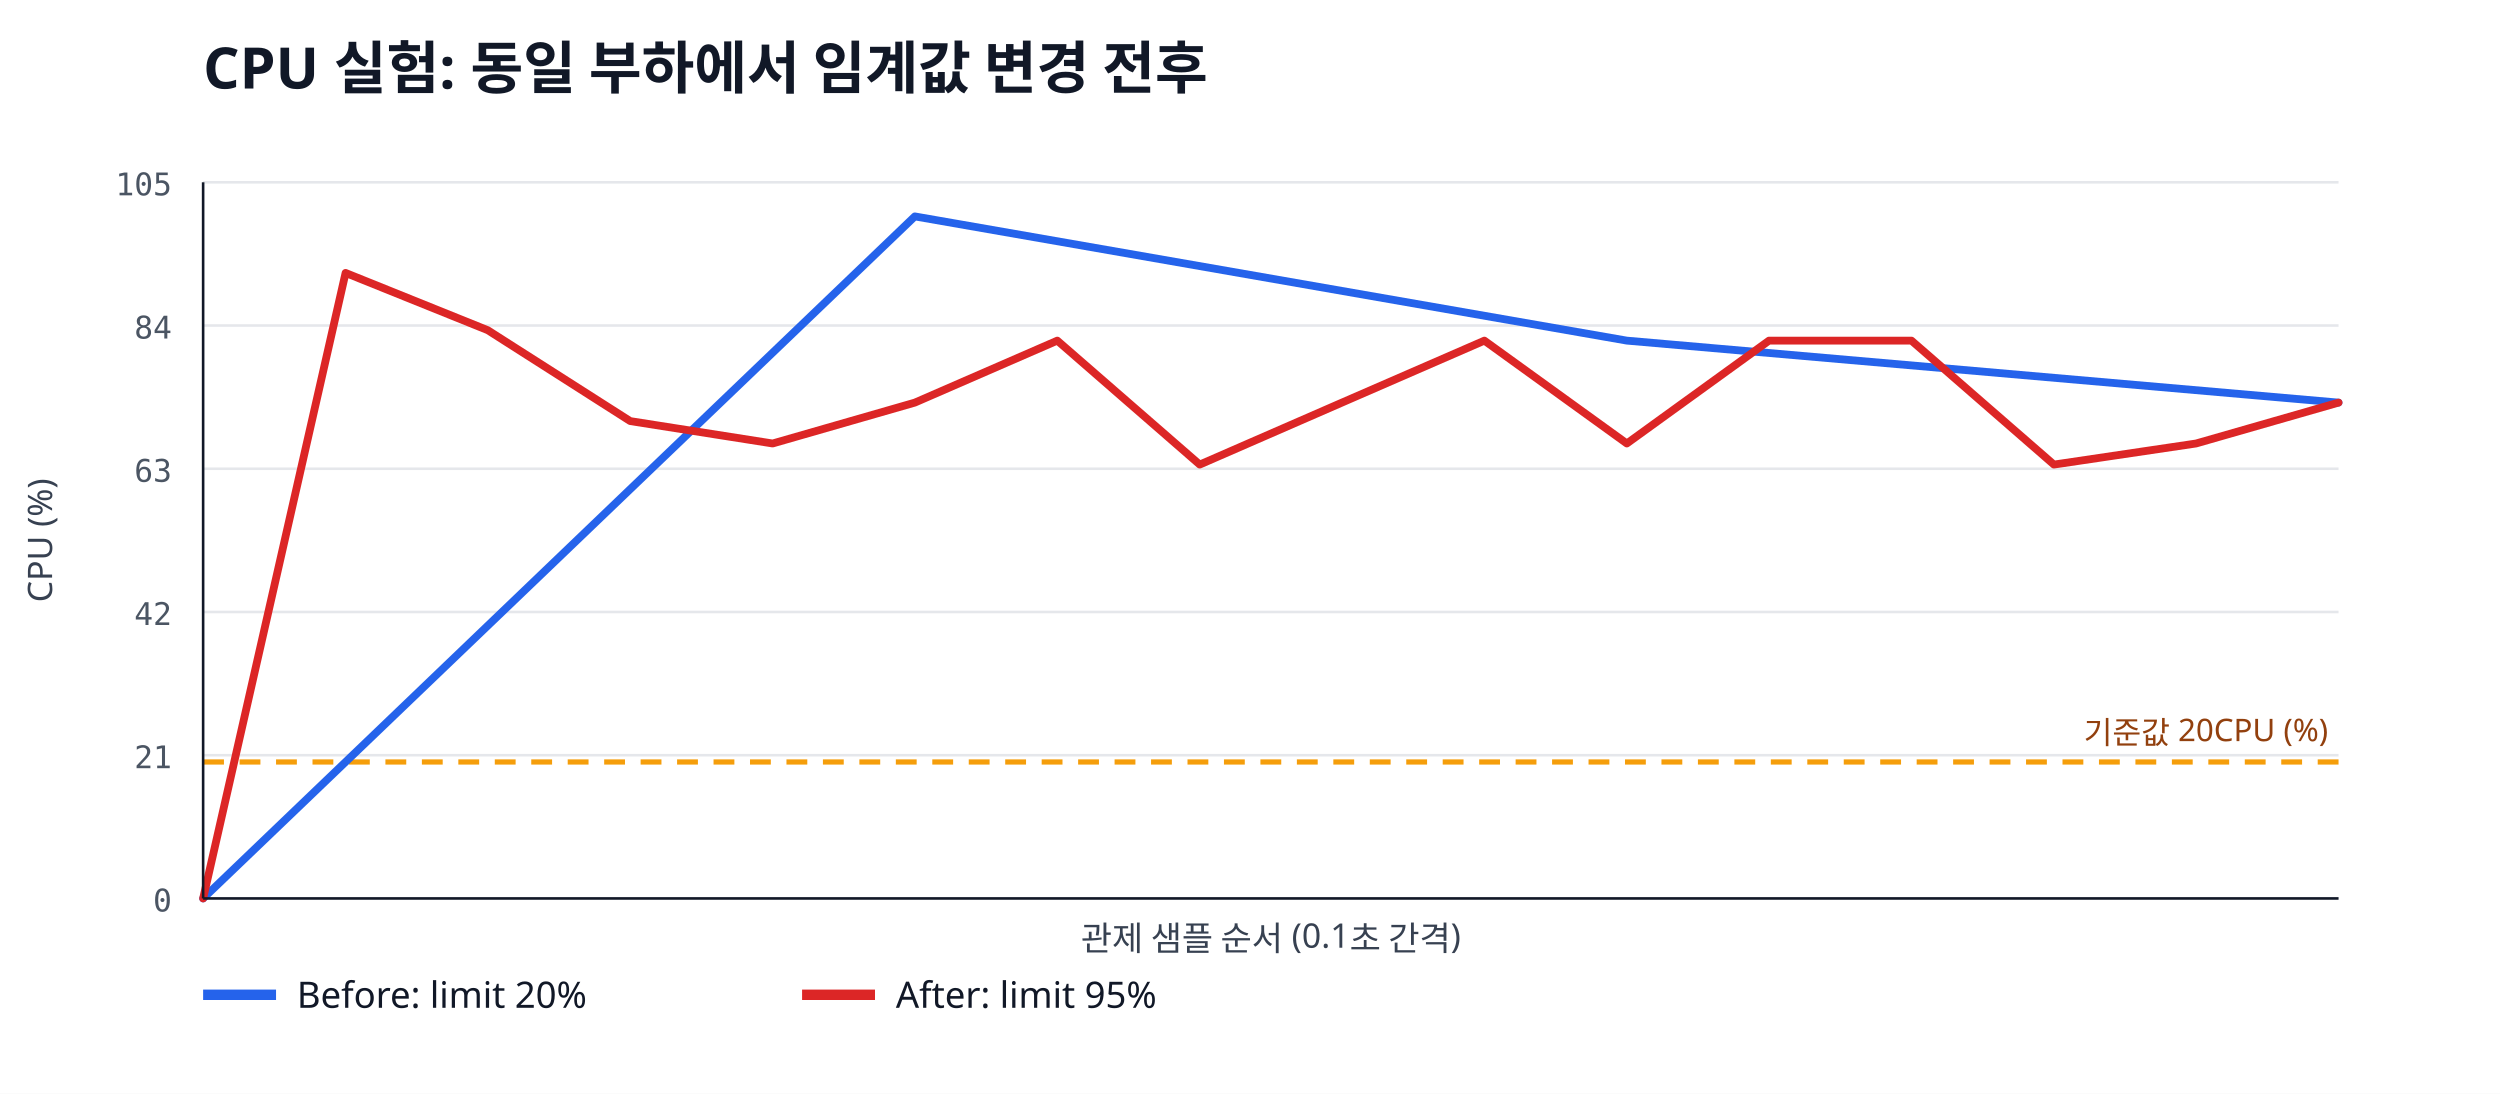
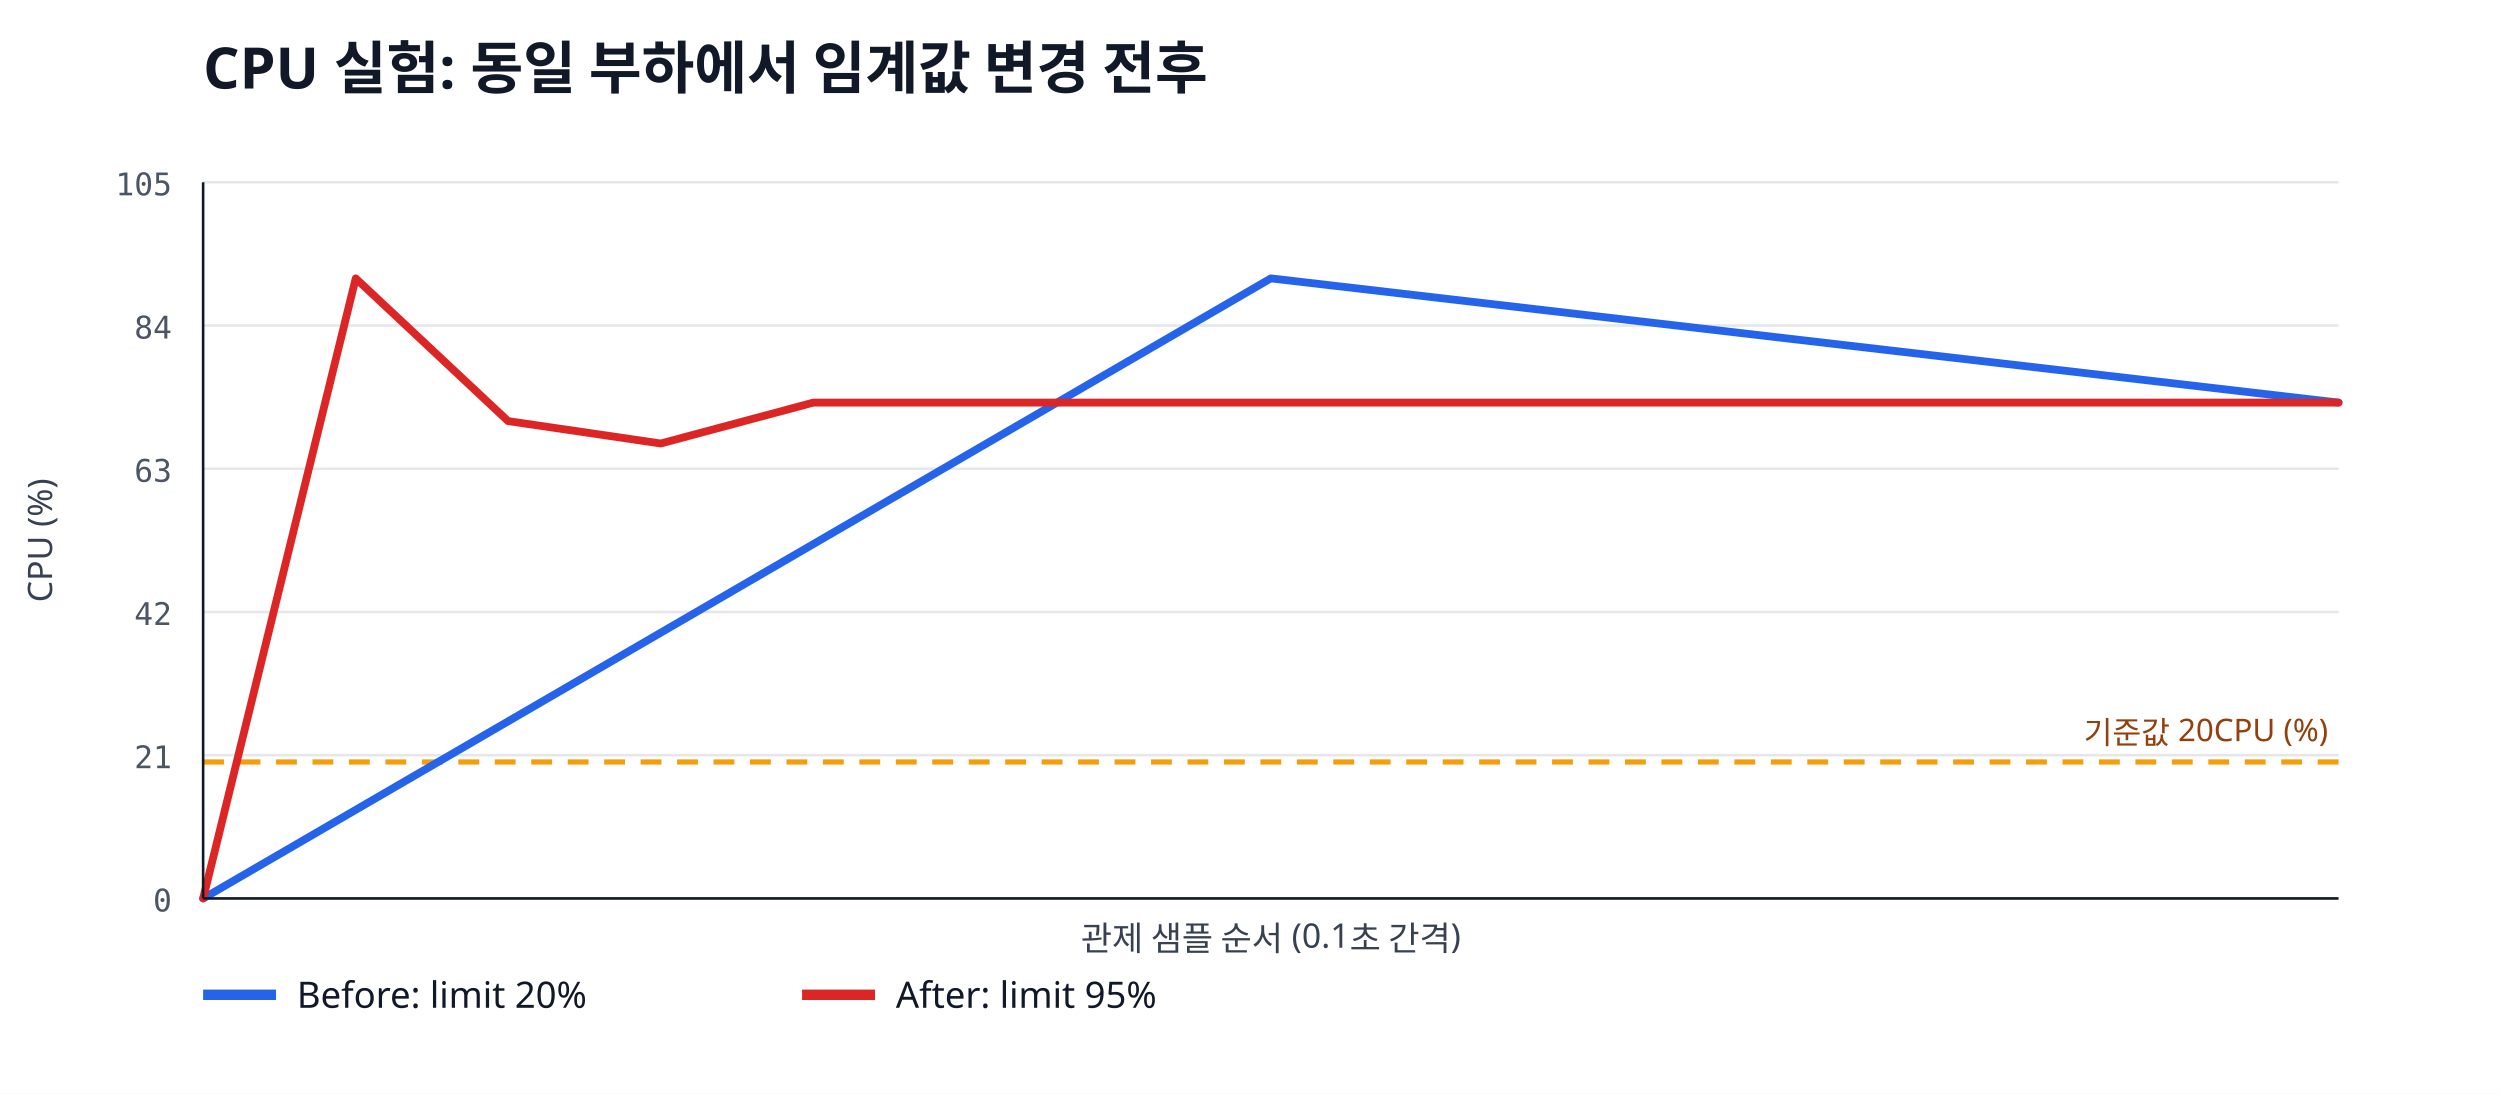
<svg xmlns="http://www.w3.org/2000/svg" width="960" height="420" viewBox="0 0 960 420">
  <rect width="100%" height="100%" fill="#ffffff" />
  <text x="78" y="34" font-family="sans-serif" font-size="22" font-weight="700" fill="#111827">CPU 실험: 동일 부하에서 임계값 변경 전후</text>
  <line x1="78" y1="345.0" x2="898" y2="345.0" stroke="#e5e7eb" />
  <text x="66" y="350.0" text-anchor="end" font-family="monospace" font-size="12" fill="#4b5563">0</text>
  <line x1="78" y1="290.0" x2="898" y2="290.0" stroke="#e5e7eb" />
  <text x="66" y="295.0" text-anchor="end" font-family="monospace" font-size="12" fill="#4b5563">21</text>
  <line x1="78" y1="235.0" x2="898" y2="235.0" stroke="#e5e7eb" />
  <text x="66" y="240.0" text-anchor="end" font-family="monospace" font-size="12" fill="#4b5563">42</text>
  <line x1="78" y1="180.0" x2="898" y2="180.0" stroke="#e5e7eb" />
  <text x="66" y="185.0" text-anchor="end" font-family="monospace" font-size="12" fill="#4b5563">63</text>
  <line x1="78" y1="125.0" x2="898" y2="125.0" stroke="#e5e7eb" />
  <text x="66" y="130.0" text-anchor="end" font-family="monospace" font-size="12" fill="#4b5563">84</text>
  <line x1="78" y1="70.0" x2="898" y2="70.0" stroke="#e5e7eb" />
  <text x="66" y="75.0" text-anchor="end" font-family="monospace" font-size="12" fill="#4b5563">105</text>
  <line x1="78" y1="292.6" x2="898" y2="292.6" stroke="#f59e0b" stroke-width="2" stroke-dasharray="8 6" />
  <text x="894" y="285.6" text-anchor="end" font-family="sans-serif" font-size="12" fill="#92400e">기준값 20CPU (%)</text>
-   <polyline points="78.0,345.0 351.3,83.1 624.7,130.8 898.0,154.6" fill="none" stroke="#2563eb" stroke-width="3" stroke-linejoin="round" stroke-linecap="round" />
+   <polyline points="78.0,345.0 488.0,106.9 898.0,154.6" fill="none" stroke="#2563eb" stroke-width="3" stroke-linejoin="round" stroke-linecap="round" />
  <line x1="78" y1="382" x2="106" y2="382" stroke="#2563eb" stroke-width="4" />
  <text x="114" y="387" font-family="sans-serif" font-size="14" fill="#111827">Before: limit 20%</text>
-   <polyline points="78.0,345.0 132.7,104.8 187.3,126.8 242.0,161.7 296.7,170.3 351.3,154.6 406.0,130.8 460.7,178.4 515.3,154.6 570.0,130.8 624.7,170.3 679.3,130.8 734.0,130.8 788.7,178.4 843.3,170.3 898.0,154.6" fill="none" stroke="#dc2626" stroke-width="3" stroke-linejoin="round" stroke-linecap="round" />
+   <polyline points="78.0,345.0 136.6,106.9 195.1,161.7 253.7,170.3 312.3,154.6 370.9,154.6 429.4,154.6 488.0,154.6 546.6,154.6 605.1,154.6 663.7,154.6 722.3,154.6 780.9,154.6 839.4,154.6 898.0,154.6" fill="none" stroke="#dc2626" stroke-width="3" stroke-linejoin="round" stroke-linecap="round" />
  <line x1="308" y1="382" x2="336" y2="382" stroke="#dc2626" stroke-width="4" />
  <text x="344" y="387" font-family="sans-serif" font-size="14" fill="#111827">After: limit 95%</text>
  <line x1="78" y1="345" x2="898" y2="345" stroke="#111827" />
  <line x1="78" y1="70" x2="78" y2="345" stroke="#111827" />
  <text x="20" y="207.5" transform="rotate(-90 20 207.5)" text-anchor="middle" font-family="sans-serif" font-size="13" fill="#374151">CPU (%)</text>
  <text x="488.0" y="365" text-anchor="middle" font-family="sans-serif" font-size="13" fill="#374151">관제 샘플 순서 (0.1초 간격)</text>
</svg>
